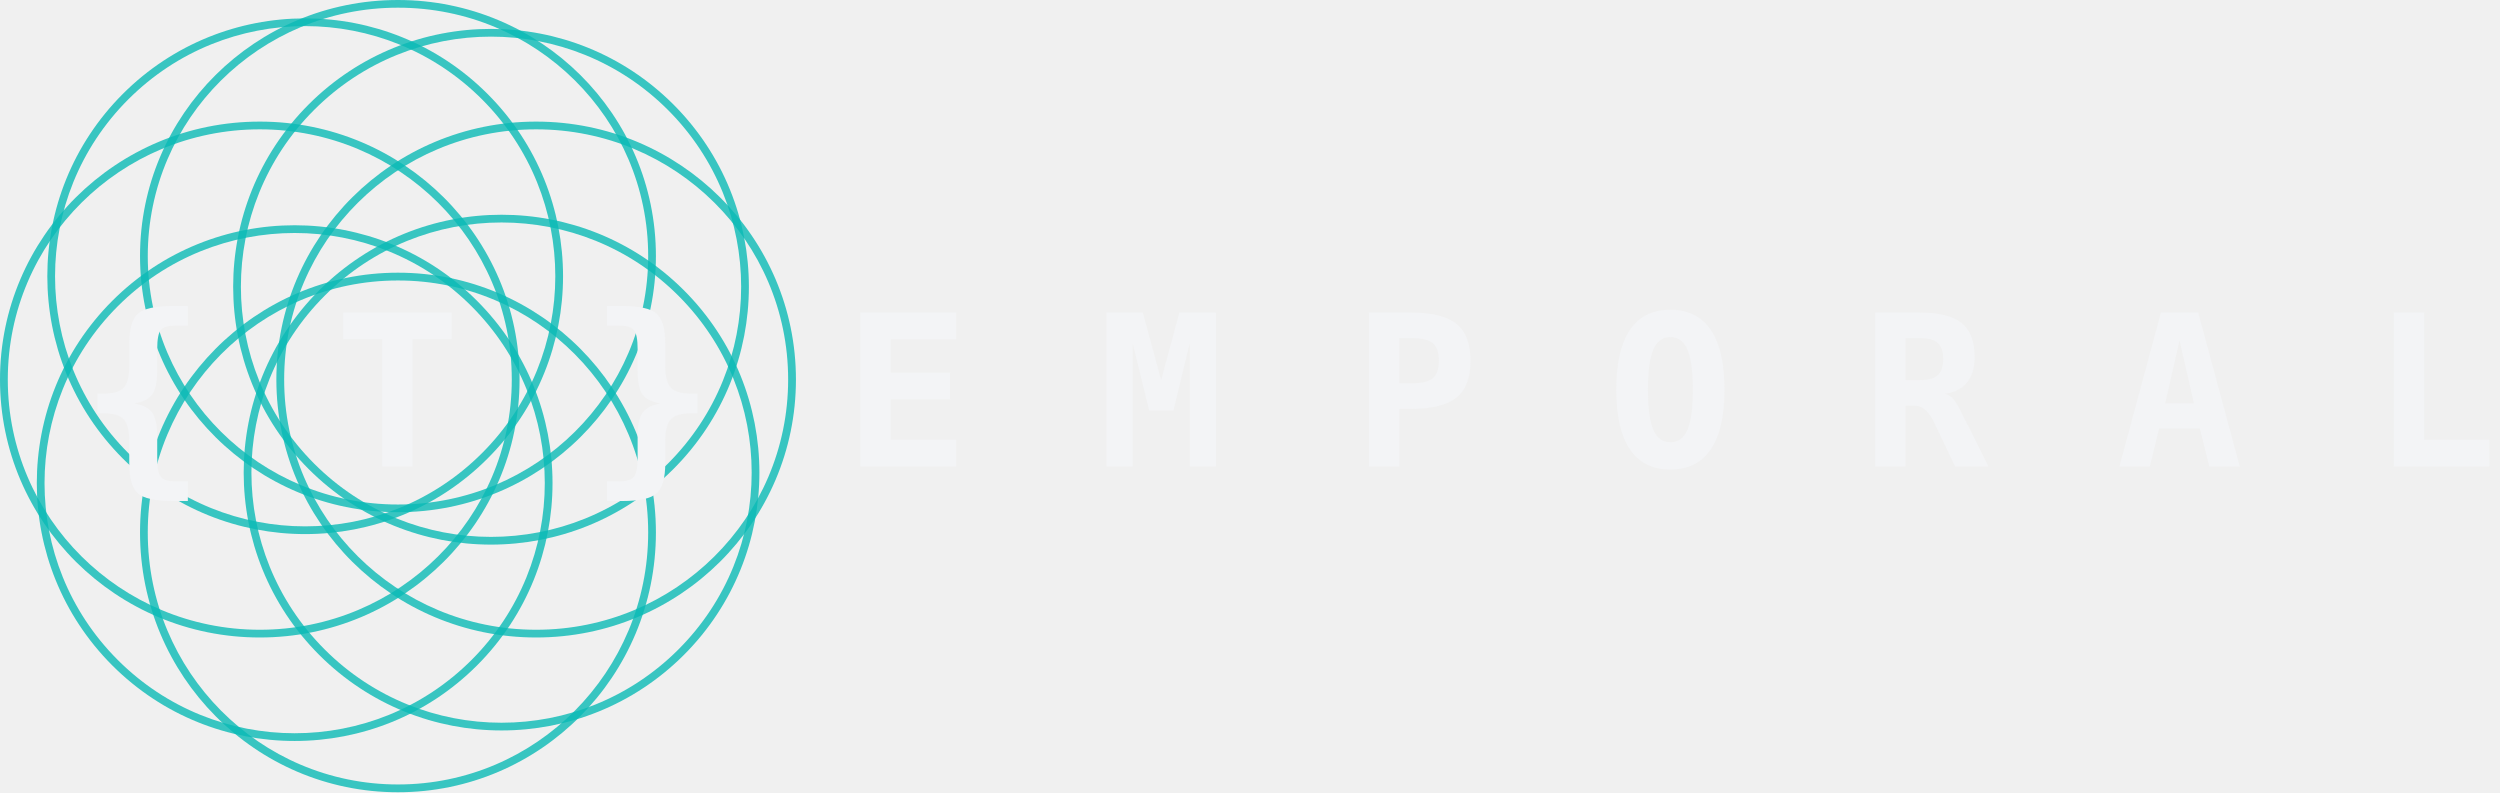
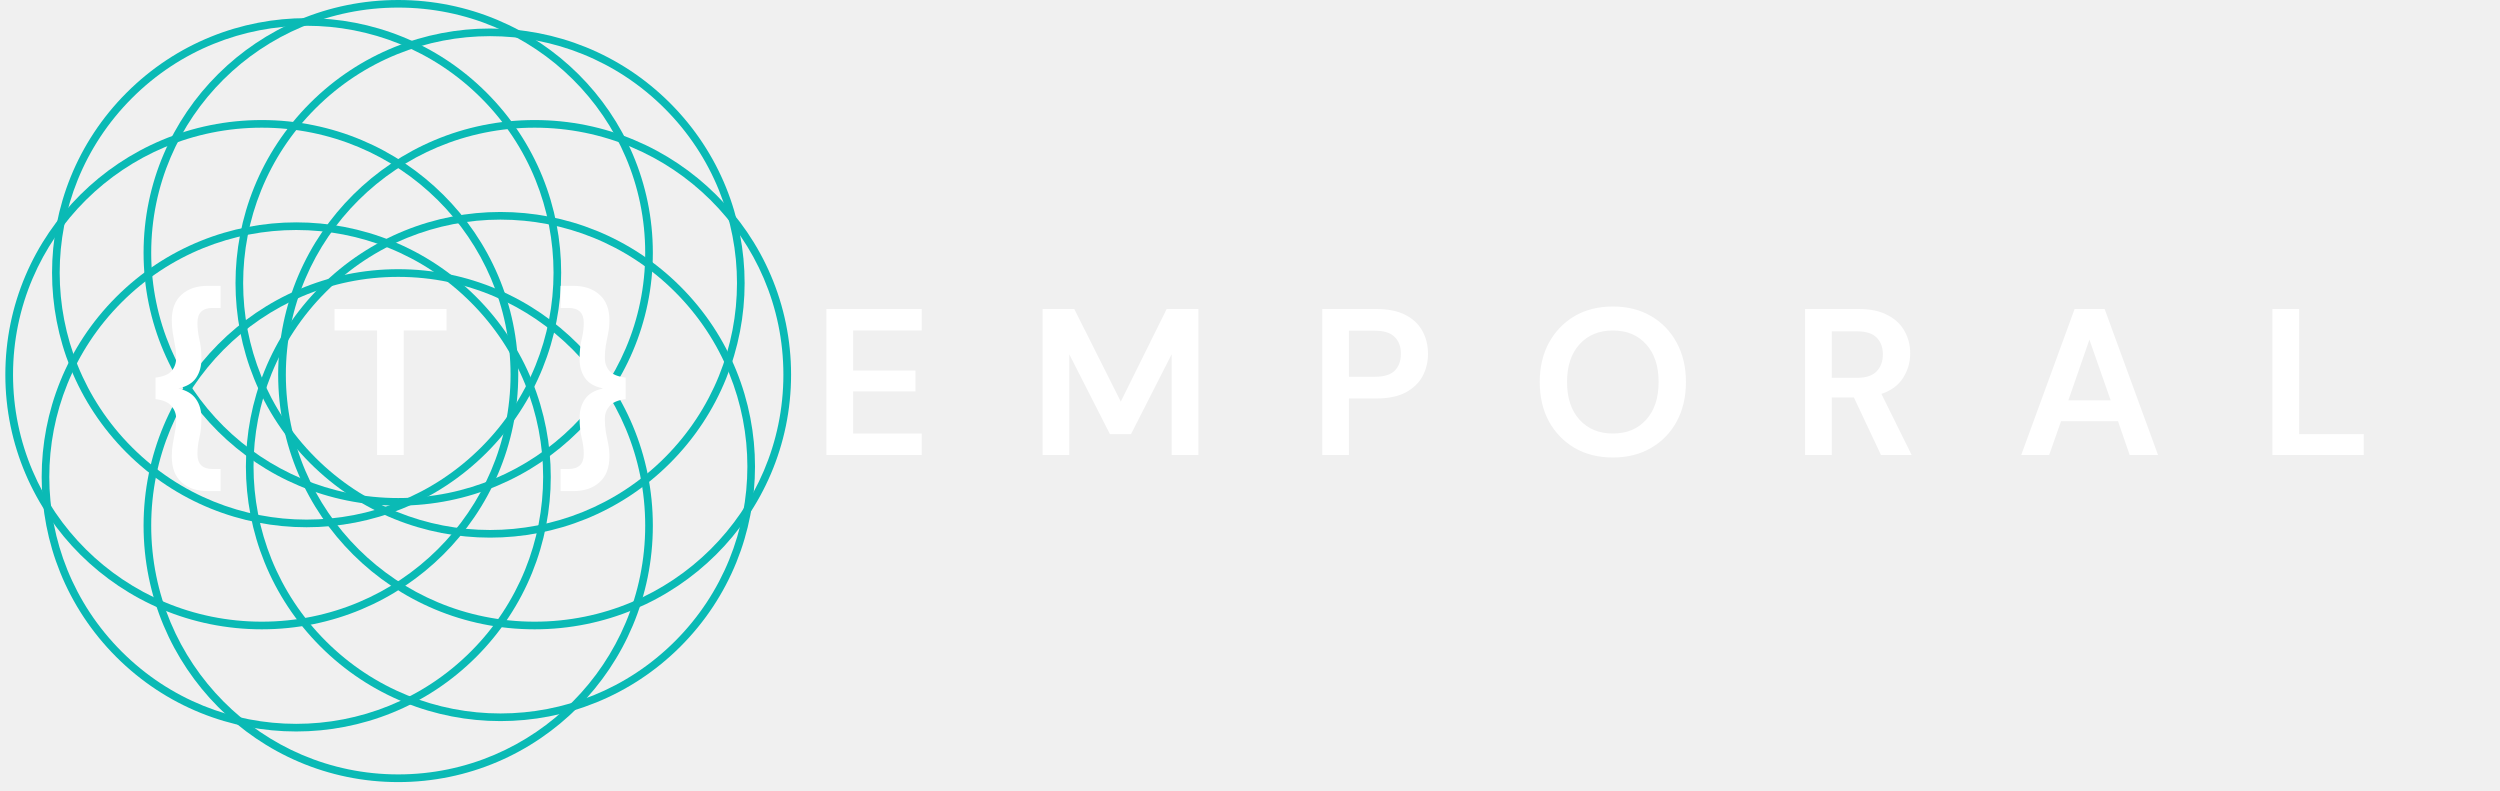
- <svg xmlns="http://www.w3.org/2000/svg" width="284" height="90" viewBox="0 0 284 90" fill="none">
-   <path d="M74.512 29.093C74.512 45.161 61.392 58.186 45.209 58.186C29.026 58.186 15.907 45.161 15.907 29.093C15.907 13.025 29.026 0 45.209 0C61.392 0 74.512 13.025 74.512 29.093ZM16.786 29.093C16.786 44.679 29.512 57.313 45.209 57.313C60.907 57.313 73.633 44.679 73.633 29.093C73.633 13.507 60.907 0.873 45.209 0.873C29.512 0.873 16.786 13.507 16.786 29.093Z" fill="#0ABAB5" fill-opacity="0.8" />
-   <path d="M76.494 53.289C65.054 64.728 46.507 64.728 35.067 53.289C23.627 41.849 23.627 23.302 35.067 11.862C46.507 0.422 65.054 0.422 76.494 11.862C87.933 23.302 87.933 41.849 76.494 53.289ZM35.688 12.483C24.592 23.58 24.592 41.571 35.688 52.667C46.785 63.764 64.776 63.764 75.872 52.667C86.969 41.571 86.969 23.58 75.872 12.483C64.776 1.387 46.785 1.387 35.688 12.483Z" fill="#0ABAB5" fill-opacity="0.8" />
-   <path d="M60.907 72.419C44.608 72.419 31.395 59.3 31.395 43.116C31.395 26.933 44.608 13.814 60.907 13.814C77.206 13.814 90.419 26.933 90.419 43.116C90.419 59.3 77.206 72.419 60.907 72.419ZM60.907 14.693C45.097 14.693 32.281 27.419 32.281 43.116C32.281 58.814 45.097 71.54 60.907 71.54C76.717 71.54 89.533 58.814 89.533 43.116C89.533 27.419 76.717 14.693 60.907 14.693Z" fill="#0ABAB5" fill-opacity="0.8" />
-   <path d="M36.262 74.401C24.822 62.961 24.822 44.413 36.262 32.974C47.702 21.534 66.249 21.534 77.689 32.974C89.128 44.413 89.128 62.961 77.689 74.401C66.249 85.84 47.702 85.84 36.262 74.401ZM77.067 33.595C65.971 22.499 47.98 22.499 36.883 33.595C25.787 44.692 25.787 62.683 36.883 73.779C47.98 84.876 65.971 84.876 77.067 73.779C88.164 62.683 88.164 44.692 77.067 33.595Z" fill="#0ABAB5" fill-opacity="0.8" />
-   <path d="M15.907 60.488C15.907 44.19 29.026 30.977 45.209 30.977C61.392 30.977 74.512 44.19 74.512 60.488C74.512 76.787 61.392 90 45.209 90C29.026 90 15.907 76.787 15.907 60.488ZM73.633 60.488C73.633 44.678 60.907 31.862 45.209 31.862C29.512 31.862 16.786 44.678 16.786 60.488C16.786 76.298 29.512 89.115 45.209 89.115C60.907 89.115 73.633 76.298 73.633 60.488Z" fill="#0ABAB5" fill-opacity="0.8" />
-   <path d="M12.76 34.169C24.2 22.729 42.747 22.729 54.187 34.169C65.627 45.608 65.627 64.156 54.187 75.596C42.747 87.035 24.2 87.035 12.76 75.596C1.32 64.156 1.32 45.608 12.76 34.169ZM53.565 74.974C64.662 63.878 64.662 45.887 53.565 34.79C42.469 23.694 24.478 23.694 13.381 34.79C2.285 45.887 2.285 63.878 13.381 74.974C24.478 86.071 42.469 86.071 53.565 74.974Z" fill="#0ABAB5" fill-opacity="0.8" />
-   <path d="M29.512 13.814C45.81 13.814 59.023 26.933 59.023 43.116C59.023 59.3 45.81 72.419 29.512 72.419C13.213 72.419 -2.12217e-06 59.3 0 43.116C2.12217e-06 26.933 13.213 13.814 29.512 13.814ZM29.512 71.54C45.322 71.54 58.138 58.814 58.138 43.116C58.138 27.419 45.322 14.693 29.512 14.693C13.702 14.693 0.885 27.419 0.885 43.116C0.885 58.814 13.702 71.54 29.512 71.54Z" fill="#0ABAB5" fill-opacity="0.8" />
-   <path d="M55.382 10.667C66.822 22.107 66.822 40.654 55.382 52.094C43.942 63.533 25.395 63.533 13.955 52.094C2.515 40.654 2.515 22.107 13.955 10.667C25.395 -0.773 43.942 -0.773 55.382 10.667ZM14.576 51.472C25.673 62.569 43.664 62.569 54.76 51.472C65.857 40.376 65.857 22.385 54.76 11.288C43.664 0.192 25.673 0.192 14.576 11.288C3.48 22.385 3.48 40.376 14.576 51.472Z" fill="#0ABAB5" fill-opacity="0.8" />
-   <path d="M21.34 54.676V56.914H19.582C17.637 56.914 16.332 56.625 15.668 56.047C15.012 55.469 14.684 54.316 14.684 52.59V50.07C14.684 48.891 14.473 48.078 14.051 47.633C13.637 47.18 12.883 46.953 11.789 46.953H11.062V44.715H11.789C12.883 44.715 13.637 44.492 14.051 44.047C14.473 43.602 14.684 42.785 14.684 41.598V39.078C14.684 37.352 15.012 36.203 15.668 35.633C16.332 35.055 17.637 34.766 19.582 34.766H21.34V36.992H19.898C19.086 36.992 18.543 37.156 18.27 37.484C17.996 37.812 17.859 38.535 17.859 39.652V42.102C17.859 43.391 17.668 44.297 17.285 44.82C16.902 45.344 16.219 45.68 15.234 45.828C16.219 45.992 16.902 46.34 17.285 46.871C17.668 47.402 17.859 48.309 17.859 49.59V51.992C17.859 53.117 17.996 53.844 18.27 54.172C18.543 54.508 19.086 54.676 19.898 54.676H21.34ZM46.875 53H43.418V38.527H38.977V35.504H51.316V38.527H46.875V53ZM68.953 54.676H70.371C71.184 54.676 71.731 54.508 72.012 54.172C72.293 53.836 72.434 53.109 72.434 51.992V49.59C72.434 48.309 72.625 47.402 73.008 46.871C73.391 46.34 74.07 45.992 75.047 45.828C74.062 45.68 73.379 45.344 72.996 44.82C72.621 44.297 72.434 43.391 72.434 42.102V39.652C72.434 38.551 72.293 37.832 72.012 37.496C71.738 37.16 71.191 36.992 70.371 36.992H68.953V34.766H70.711C72.648 34.766 73.941 35.055 74.59 35.633C75.246 36.203 75.574 37.352 75.574 39.078V41.598C75.574 42.777 75.785 43.594 76.207 44.047C76.637 44.492 77.402 44.715 78.504 44.715H79.231V46.953H78.504C77.402 46.953 76.637 47.18 76.207 47.633C75.785 48.086 75.574 48.898 75.574 50.07V52.59C75.574 54.316 75.246 55.469 74.59 56.047C73.941 56.625 72.648 56.914 70.711 56.914H68.953V54.676ZM108.633 53H97.734V35.504H108.633V38.551H101.191V42.324H107.93V45.371H101.191V49.953H108.633V53ZM125.695 35.504H129.82L131.906 43.18L133.98 35.504H138.129V53H135.152V38.984L133.301 46.637H130.547L128.672 38.984V53H125.695V35.504ZM158.965 38.41V43.543H160.383C161.516 43.543 162.309 43.352 162.762 42.969C163.223 42.586 163.453 41.922 163.453 40.977C163.453 40.031 163.223 39.367 162.762 38.984C162.309 38.602 161.516 38.41 160.383 38.41H158.965ZM155.508 35.504H160.254C162.668 35.504 164.402 35.934 165.457 36.793C166.52 37.652 167.051 39.047 167.051 40.977C167.051 42.906 166.52 44.301 165.457 45.16C164.402 46.02 162.668 46.449 160.254 46.449H158.965V53H155.508V35.504ZM189.75 38.293C188.867 38.293 188.223 38.766 187.816 39.711C187.41 40.648 187.207 42.168 187.207 44.27C187.207 46.363 187.41 47.883 187.816 48.828C188.223 49.766 188.867 50.234 189.75 50.234C190.641 50.234 191.289 49.766 191.695 48.828C192.102 47.883 192.305 46.363 192.305 44.27C192.305 42.168 192.102 40.648 191.695 39.711C191.289 38.766 190.641 38.293 189.75 38.293ZM183.609 44.27C183.609 41.277 184.125 39.016 185.156 37.484C186.195 35.953 187.727 35.188 189.75 35.188C191.781 35.188 193.312 35.953 194.344 37.484C195.383 39.016 195.902 41.277 195.902 44.27C195.902 47.254 195.383 49.512 194.344 51.043C193.312 52.574 191.781 53.34 189.75 53.34C187.727 53.34 186.195 52.574 185.156 51.043C184.125 49.512 183.609 47.254 183.609 44.27ZM220.91 44.738C221.254 44.809 221.551 44.973 221.801 45.23C222.059 45.48 222.371 45.973 222.738 46.707L225.902 53H222.105L219.996 48.582C219.934 48.457 219.852 48.285 219.75 48.066C219.133 46.746 218.406 46.086 217.57 46.086H216.469V53H213.012V35.504H218.004C220.254 35.504 221.867 35.902 222.844 36.699C223.828 37.496 224.32 38.793 224.32 40.59C224.32 41.793 224.027 42.75 223.441 43.461C222.855 44.172 222.012 44.598 220.91 44.738ZM216.469 38.41V43.18H218.098C219.043 43.18 219.719 42.996 220.125 42.629C220.539 42.254 220.746 41.641 220.746 40.789C220.746 39.938 220.543 39.328 220.137 38.961C219.73 38.594 219.051 38.41 218.098 38.41H216.469ZM247.594 38.668L245.965 45.828H249.234L247.594 38.668ZM245.484 35.504H249.715L254.438 53H250.98L249.902 48.676H245.273L244.219 53H240.762L245.484 35.504ZM271.934 53V35.504H275.391V49.953H282.785V53H271.934Z" fill="#F3F4F6" />
+ <svg xmlns="http://www.w3.org/2000/svg" width="234" height="74" viewBox="0 0 234 74" fill="none">
+   <path d="M61.106 23.664C61.106 36.733 50.435 47.327 37.272 47.327C24.109 47.327 13.438 36.733 13.438 23.664C13.438 10.595 24.109 0 37.272 0C50.435 0 61.106 10.595 61.106 23.664ZM14.153 23.664C14.153 36.341 24.504 46.617 37.272 46.617C50.041 46.617 60.391 36.341 60.391 23.664C60.391 10.987 50.041 0.71 37.272 0.71C24.504 0.71 14.153 10.987 14.153 23.664Z" fill="#0ABAB5" />
+   <path d="M62.718 43.344C53.414 52.649 38.327 52.649 29.023 43.344C19.718 34.039 19.718 18.953 29.023 9.648C38.327 0.343 53.414 0.343 62.718 9.648C72.023 18.953 72.023 34.039 62.718 43.344ZM29.528 10.154C20.502 19.179 20.502 33.813 29.528 42.839C38.554 51.864 53.187 51.864 62.213 42.839C71.239 33.813 71.239 19.179 62.213 10.154C53.187 1.128 38.554 1.128 29.528 10.154Z" fill="#0ABAB5" />
+   <path d="M50.041 58.904C36.783 58.904 26.036 48.233 26.036 35.07C26.036 21.907 36.783 11.236 50.041 11.236C63.298 11.236 74.045 21.907 74.045 35.07C74.045 48.233 63.298 58.904 50.041 58.904ZM50.041 11.951C37.181 11.951 26.756 22.302 26.756 35.07C26.756 47.838 37.181 58.189 50.041 58.189C62.9 58.189 73.325 47.838 73.325 35.07C73.325 22.302 62.9 11.951 50.041 11.951Z" fill="#0ABAB5" />
+   <path d="M29.995 60.516C20.69 51.211 20.69 36.125 29.995 26.82C39.3 17.515 54.386 17.515 63.691 26.82C72.995 36.125 72.995 51.211 63.691 60.516C54.386 69.821 39.3 69.821 29.995 60.516ZM63.185 27.326C54.159 18.3 39.526 18.3 30.5 27.326C21.474 36.351 21.474 50.985 30.5 60.011C39.526 69.036 54.159 69.036 63.185 60.011C72.211 50.985 72.211 36.351 63.185 27.326Z" fill="#0ABAB5" />
+   <path d="M13.438 49.2C13.438 35.943 24.109 25.196 37.272 25.196C50.435 25.196 61.106 35.943 61.106 49.2C61.106 62.457 50.435 73.204 37.272 73.204C24.109 73.204 13.438 62.457 13.438 49.2ZM60.391 49.2C60.391 36.341 50.041 25.916 37.272 25.916C24.504 25.916 14.153 36.341 14.153 49.2C14.153 62.059 24.504 72.484 37.272 72.484C50.041 72.484 60.391 62.059 60.391 49.2Z" fill="#0ABAB5" />
+   <path d="M10.879 27.792C20.183 18.487 35.27 18.487 44.575 27.792C53.879 37.097 53.879 52.183 44.575 61.488C35.27 70.793 20.183 70.793 10.879 61.488C1.574 52.183 1.574 37.097 10.879 27.792ZM44.069 60.983C53.095 51.957 53.095 37.323 44.069 28.298C35.043 19.272 20.41 19.272 11.384 28.298C2.358 37.323 2.358 51.957 11.384 60.983C20.41 70.008 35.043 70.008 44.069 60.983Z" fill="#0ABAB5" />
+   <path d="M24.504 11.236C37.761 11.236 48.508 21.907 48.508 35.07C48.508 48.233 37.761 58.904 24.504 58.904C11.247 58.904 0.5 48.233 0.5 35.07C0.5 21.907 11.247 11.236 24.504 11.236ZM24.504 58.189C37.364 58.189 47.788 47.838 47.788 35.07C47.788 22.302 37.364 11.951 24.504 11.951C11.645 11.951 1.22 22.302 1.22 35.07C1.22 47.838 11.645 58.189 24.504 58.189Z" fill="#0ABAB5" />
+   <path d="M45.547 8.676C54.851 17.981 54.851 33.067 45.547 42.372C36.242 51.677 21.155 51.677 11.851 42.372C2.546 33.067 2.546 17.981 11.851 8.676C21.155 -0.629 36.242 -0.629 45.547 8.676ZM12.356 41.867C21.382 50.892 36.015 50.892 45.041 41.867C54.067 32.841 54.067 18.207 45.041 9.182C36.015 0.156 21.382 0.156 12.356 9.182C3.33 18.207 3.33 32.841 12.356 41.867Z" fill="#0ABAB5" />
+   <path d="M19.419 45.965C18.416 45.965 17.61 45.692 16.998 45.145C16.386 44.599 16.08 43.792 16.08 42.724C16.08 42.295 16.113 41.898 16.178 41.534C16.243 41.169 16.308 40.805 16.373 40.441C16.451 40.063 16.49 39.647 16.49 39.191C16.49 38.749 16.347 38.358 16.061 38.02C15.787 37.669 15.287 37.447 14.558 37.356V35.346C15.287 35.255 15.787 35.046 16.061 34.721C16.347 34.383 16.49 33.979 16.49 33.511C16.49 33.068 16.451 32.665 16.373 32.3C16.308 31.923 16.243 31.552 16.178 31.188C16.113 30.823 16.08 30.42 16.08 29.977C16.08 28.923 16.386 28.123 16.998 27.576C17.61 27.03 18.416 26.756 19.419 26.756H20.648V28.826H19.887C18.95 28.826 18.481 29.288 18.481 30.212C18.481 30.719 18.54 31.233 18.657 31.754C18.787 32.261 18.852 32.879 18.852 33.608C18.852 34.298 18.683 34.89 18.345 35.385C18.006 35.866 17.466 36.185 16.724 36.341V36.38C17.466 36.536 18.006 36.862 18.345 37.356C18.683 37.838 18.852 38.423 18.852 39.113C18.852 39.842 18.787 40.467 18.657 40.987C18.54 41.495 18.481 42.002 18.481 42.51C18.481 43.434 18.95 43.896 19.887 43.896H20.648V45.965H19.419ZM35.293 42.588V30.934H31.311V28.923H41.794V30.934H37.792V42.588H35.293ZM52.474 45.965V43.896H53.215C54.165 43.896 54.64 43.434 54.64 42.51C54.64 42.002 54.575 41.495 54.445 40.987C54.315 40.467 54.25 39.842 54.25 39.113C54.25 38.423 54.419 37.838 54.758 37.356C55.096 36.862 55.642 36.536 56.397 36.38V36.341C55.642 36.185 55.096 35.866 54.758 35.385C54.419 34.89 54.25 34.298 54.25 33.608C54.25 32.879 54.315 32.261 54.445 31.754C54.575 31.233 54.64 30.719 54.64 30.212C54.64 29.288 54.165 28.826 53.215 28.826H52.474V26.756H53.684C54.686 26.756 55.493 27.03 56.104 27.576C56.729 28.123 57.041 28.923 57.041 29.977C57.041 30.42 57.002 30.823 56.924 31.188C56.859 31.552 56.788 31.923 56.71 32.3C56.645 32.665 56.612 33.068 56.612 33.511C56.612 33.979 56.755 34.383 57.041 34.721C57.328 35.046 57.835 35.255 58.564 35.346V37.356C57.835 37.447 57.328 37.669 57.041 38.02C56.755 38.358 56.612 38.749 56.612 39.191C56.612 39.647 56.645 40.063 56.71 40.441C56.788 40.805 56.859 41.169 56.924 41.534C57.002 41.898 57.041 42.295 57.041 42.724C57.041 43.792 56.729 44.599 56.104 45.145C55.493 45.692 54.686 45.965 53.684 45.965H52.474ZM77.353 42.588V28.923H86.274V30.934H79.851V34.682H85.688V36.634H79.851V40.577H86.274V42.588H77.353ZM97.585 42.588V28.923H100.552L104.905 37.59L109.2 28.923H112.167V42.588H109.668V33.159L105.862 40.636H103.89L100.083 33.159V42.588H97.585ZM123.764 42.588V28.923H128.82C129.913 28.923 130.818 29.105 131.534 29.47C132.249 29.834 132.783 30.335 133.134 30.973C133.486 31.61 133.661 32.326 133.661 33.12C133.661 33.875 133.492 34.571 133.154 35.209C132.816 35.834 132.288 36.341 131.573 36.732C130.857 37.109 129.939 37.298 128.82 37.298H126.263V42.588H123.764ZM126.263 35.267H128.664C129.536 35.267 130.161 35.079 130.538 34.701C130.928 34.311 131.124 33.784 131.124 33.12C131.124 32.443 130.928 31.916 130.538 31.539C130.161 31.148 129.536 30.953 128.664 30.953H126.263V35.267ZM150.971 42.822C149.604 42.822 148.407 42.523 147.379 41.924C146.364 41.325 145.564 40.499 144.978 39.445C144.405 38.378 144.119 37.148 144.119 35.755C144.119 34.363 144.405 33.14 144.978 32.086C145.564 31.018 146.364 30.186 147.379 29.587C148.407 28.988 149.604 28.689 150.971 28.689C152.324 28.689 153.515 28.988 154.543 29.587C155.571 30.186 156.372 31.018 156.944 32.086C157.517 33.14 157.803 34.363 157.803 35.755C157.803 37.148 157.517 38.378 156.944 39.445C156.372 40.499 155.571 41.325 154.543 41.924C153.515 42.523 152.324 42.822 150.971 42.822ZM150.971 40.577C152.272 40.577 153.307 40.148 154.075 39.289C154.856 38.43 155.246 37.252 155.246 35.755C155.246 34.259 154.856 33.081 154.075 32.222C153.307 31.363 152.272 30.934 150.971 30.934C149.669 30.934 148.628 31.363 147.847 32.222C147.067 33.081 146.676 34.259 146.676 35.755C146.676 37.252 147.067 38.43 147.847 39.289C148.628 40.148 149.669 40.577 150.971 40.577ZM168.956 42.588V28.923H173.973C175.066 28.923 175.964 29.112 176.666 29.489C177.382 29.854 177.916 30.355 178.267 30.992C178.619 31.617 178.794 32.313 178.794 33.081C178.794 33.914 178.573 34.675 178.131 35.365C177.701 36.055 177.024 36.556 176.1 36.868L178.931 42.588H176.061L173.524 37.2H171.454V42.588H168.956ZM171.454 35.365H173.816C174.649 35.365 175.261 35.163 175.651 34.76C176.042 34.356 176.237 33.823 176.237 33.159C176.237 32.508 176.042 31.988 175.651 31.598C175.274 31.207 174.656 31.012 173.797 31.012H171.454V35.365ZM189.186 42.588L194.183 28.923H196.994L201.992 42.588H199.337L198.244 39.425H192.914L191.802 42.588H189.186ZM193.598 37.473H197.56L195.569 31.793L193.598 37.473ZM212.698 42.588V28.923H215.197V40.636H221.248V42.588H212.698Z" fill="white" />
</svg>
